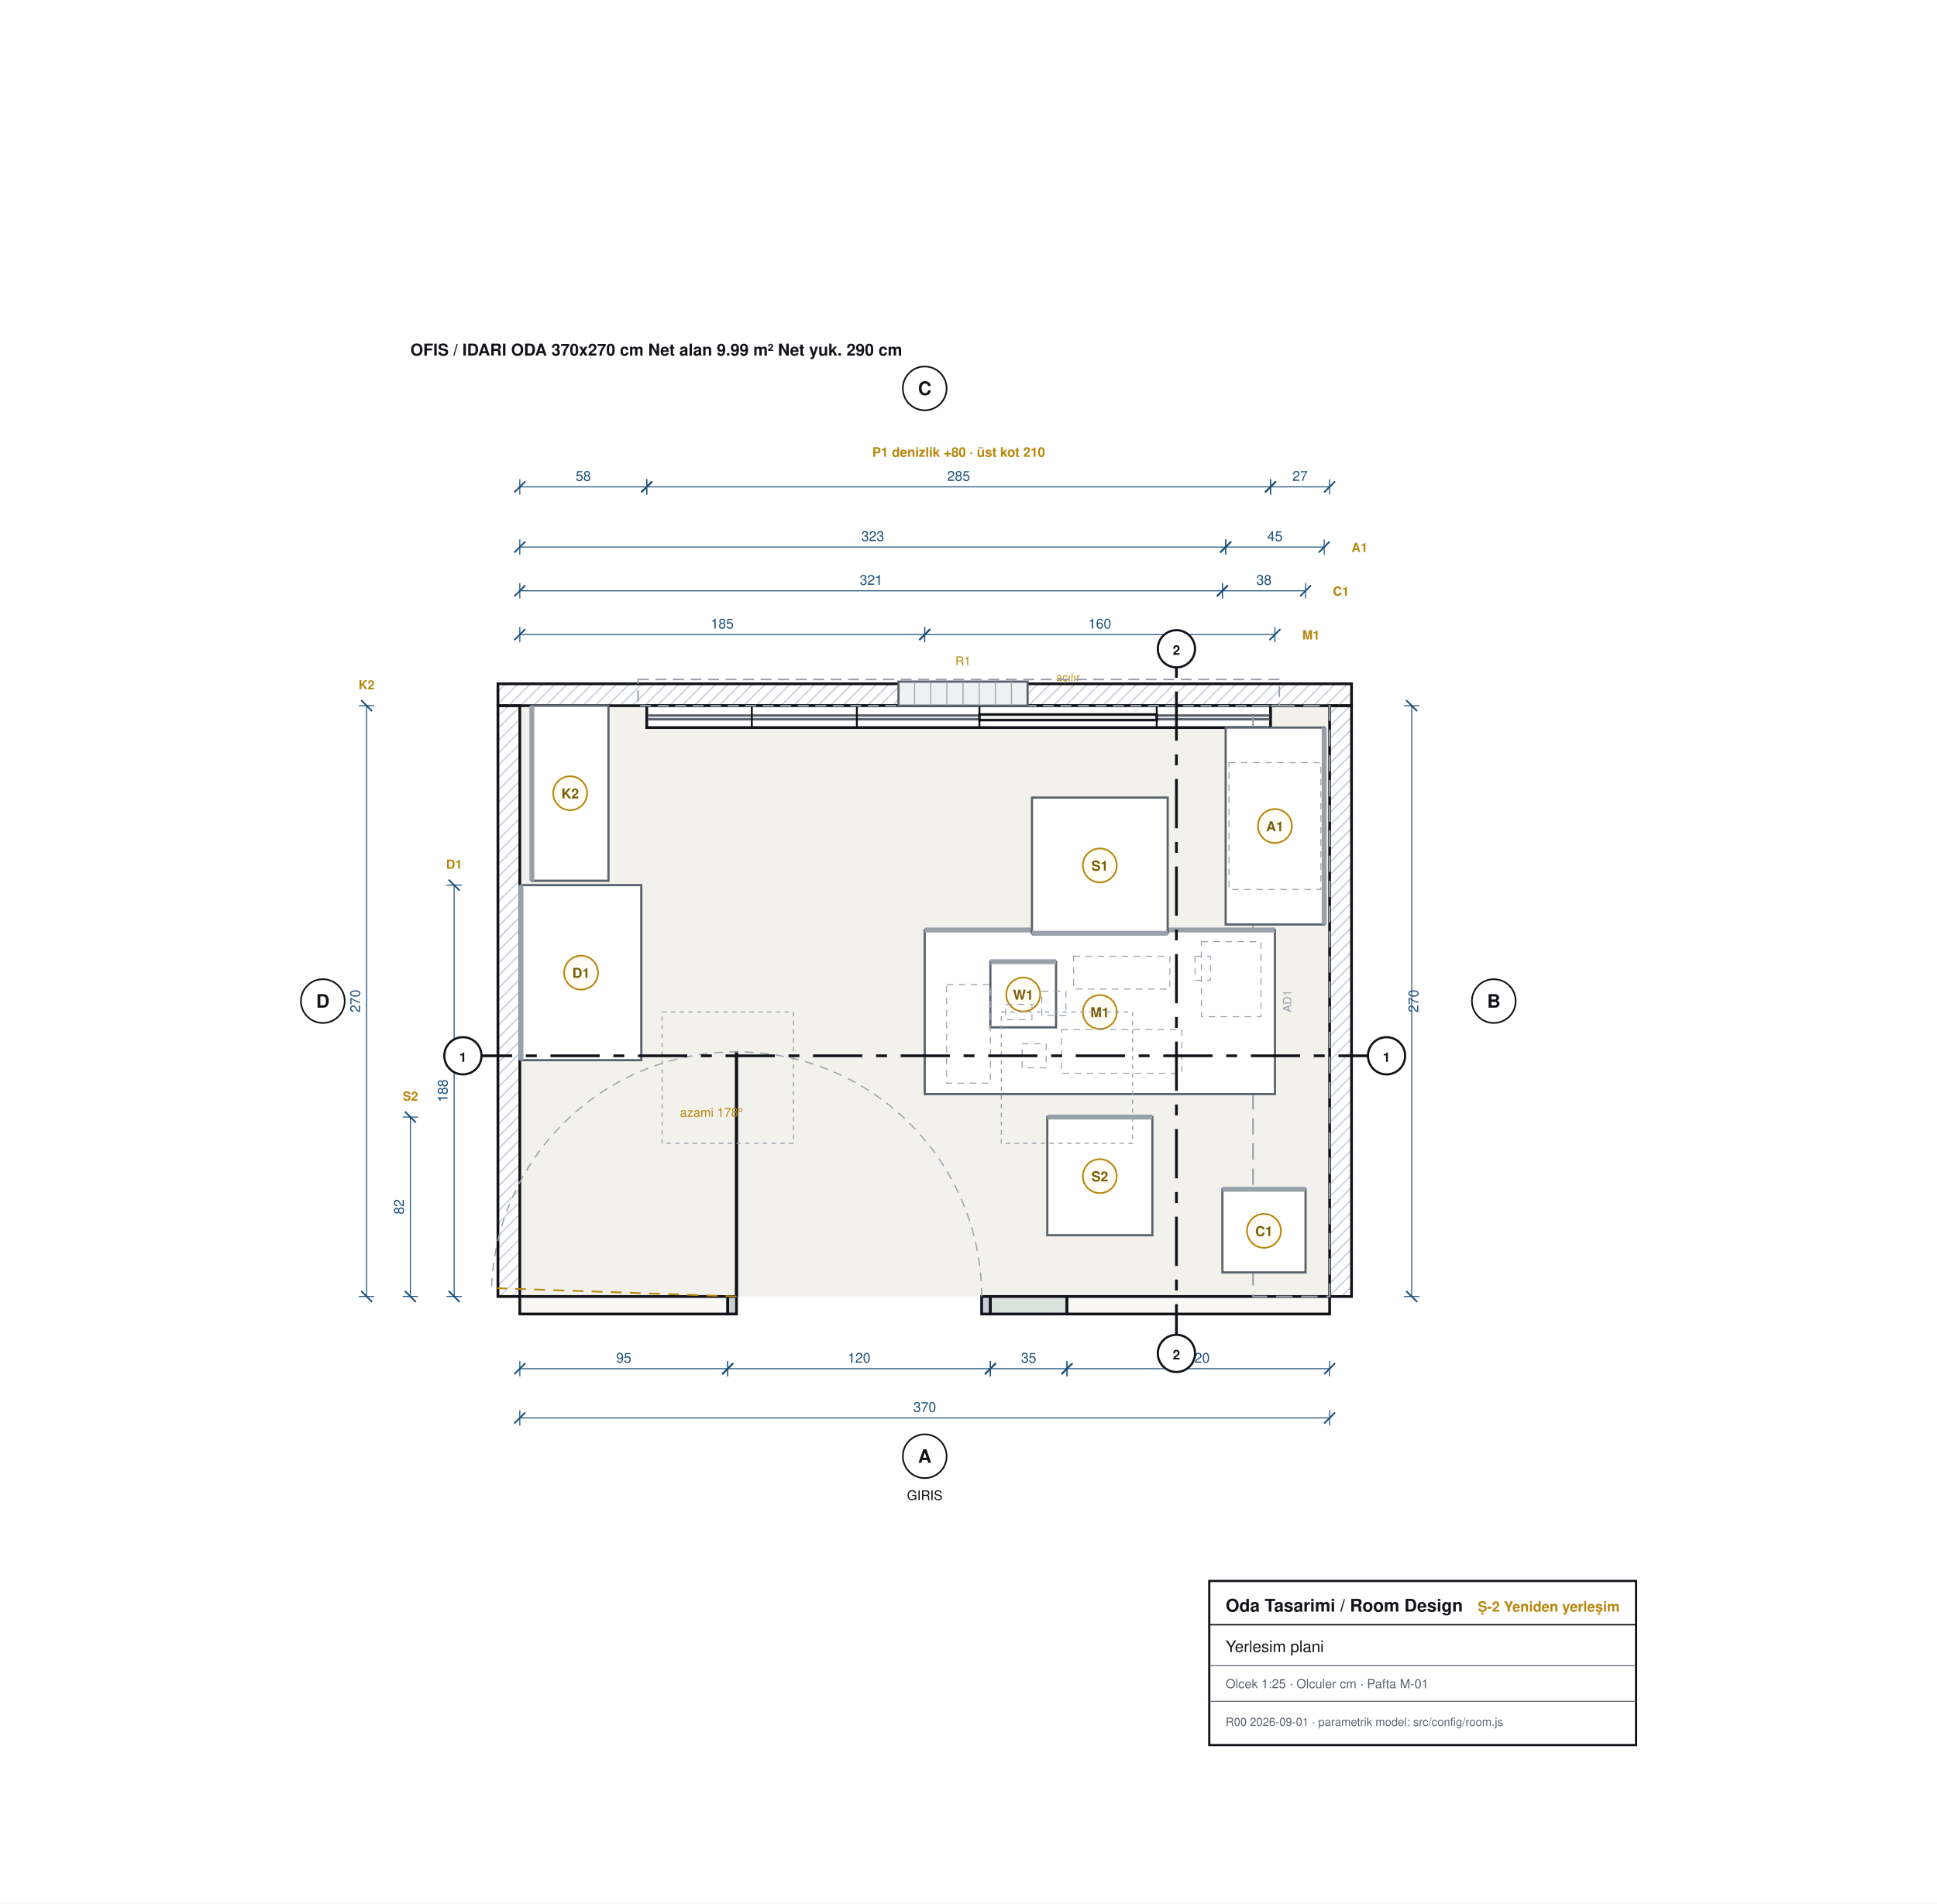
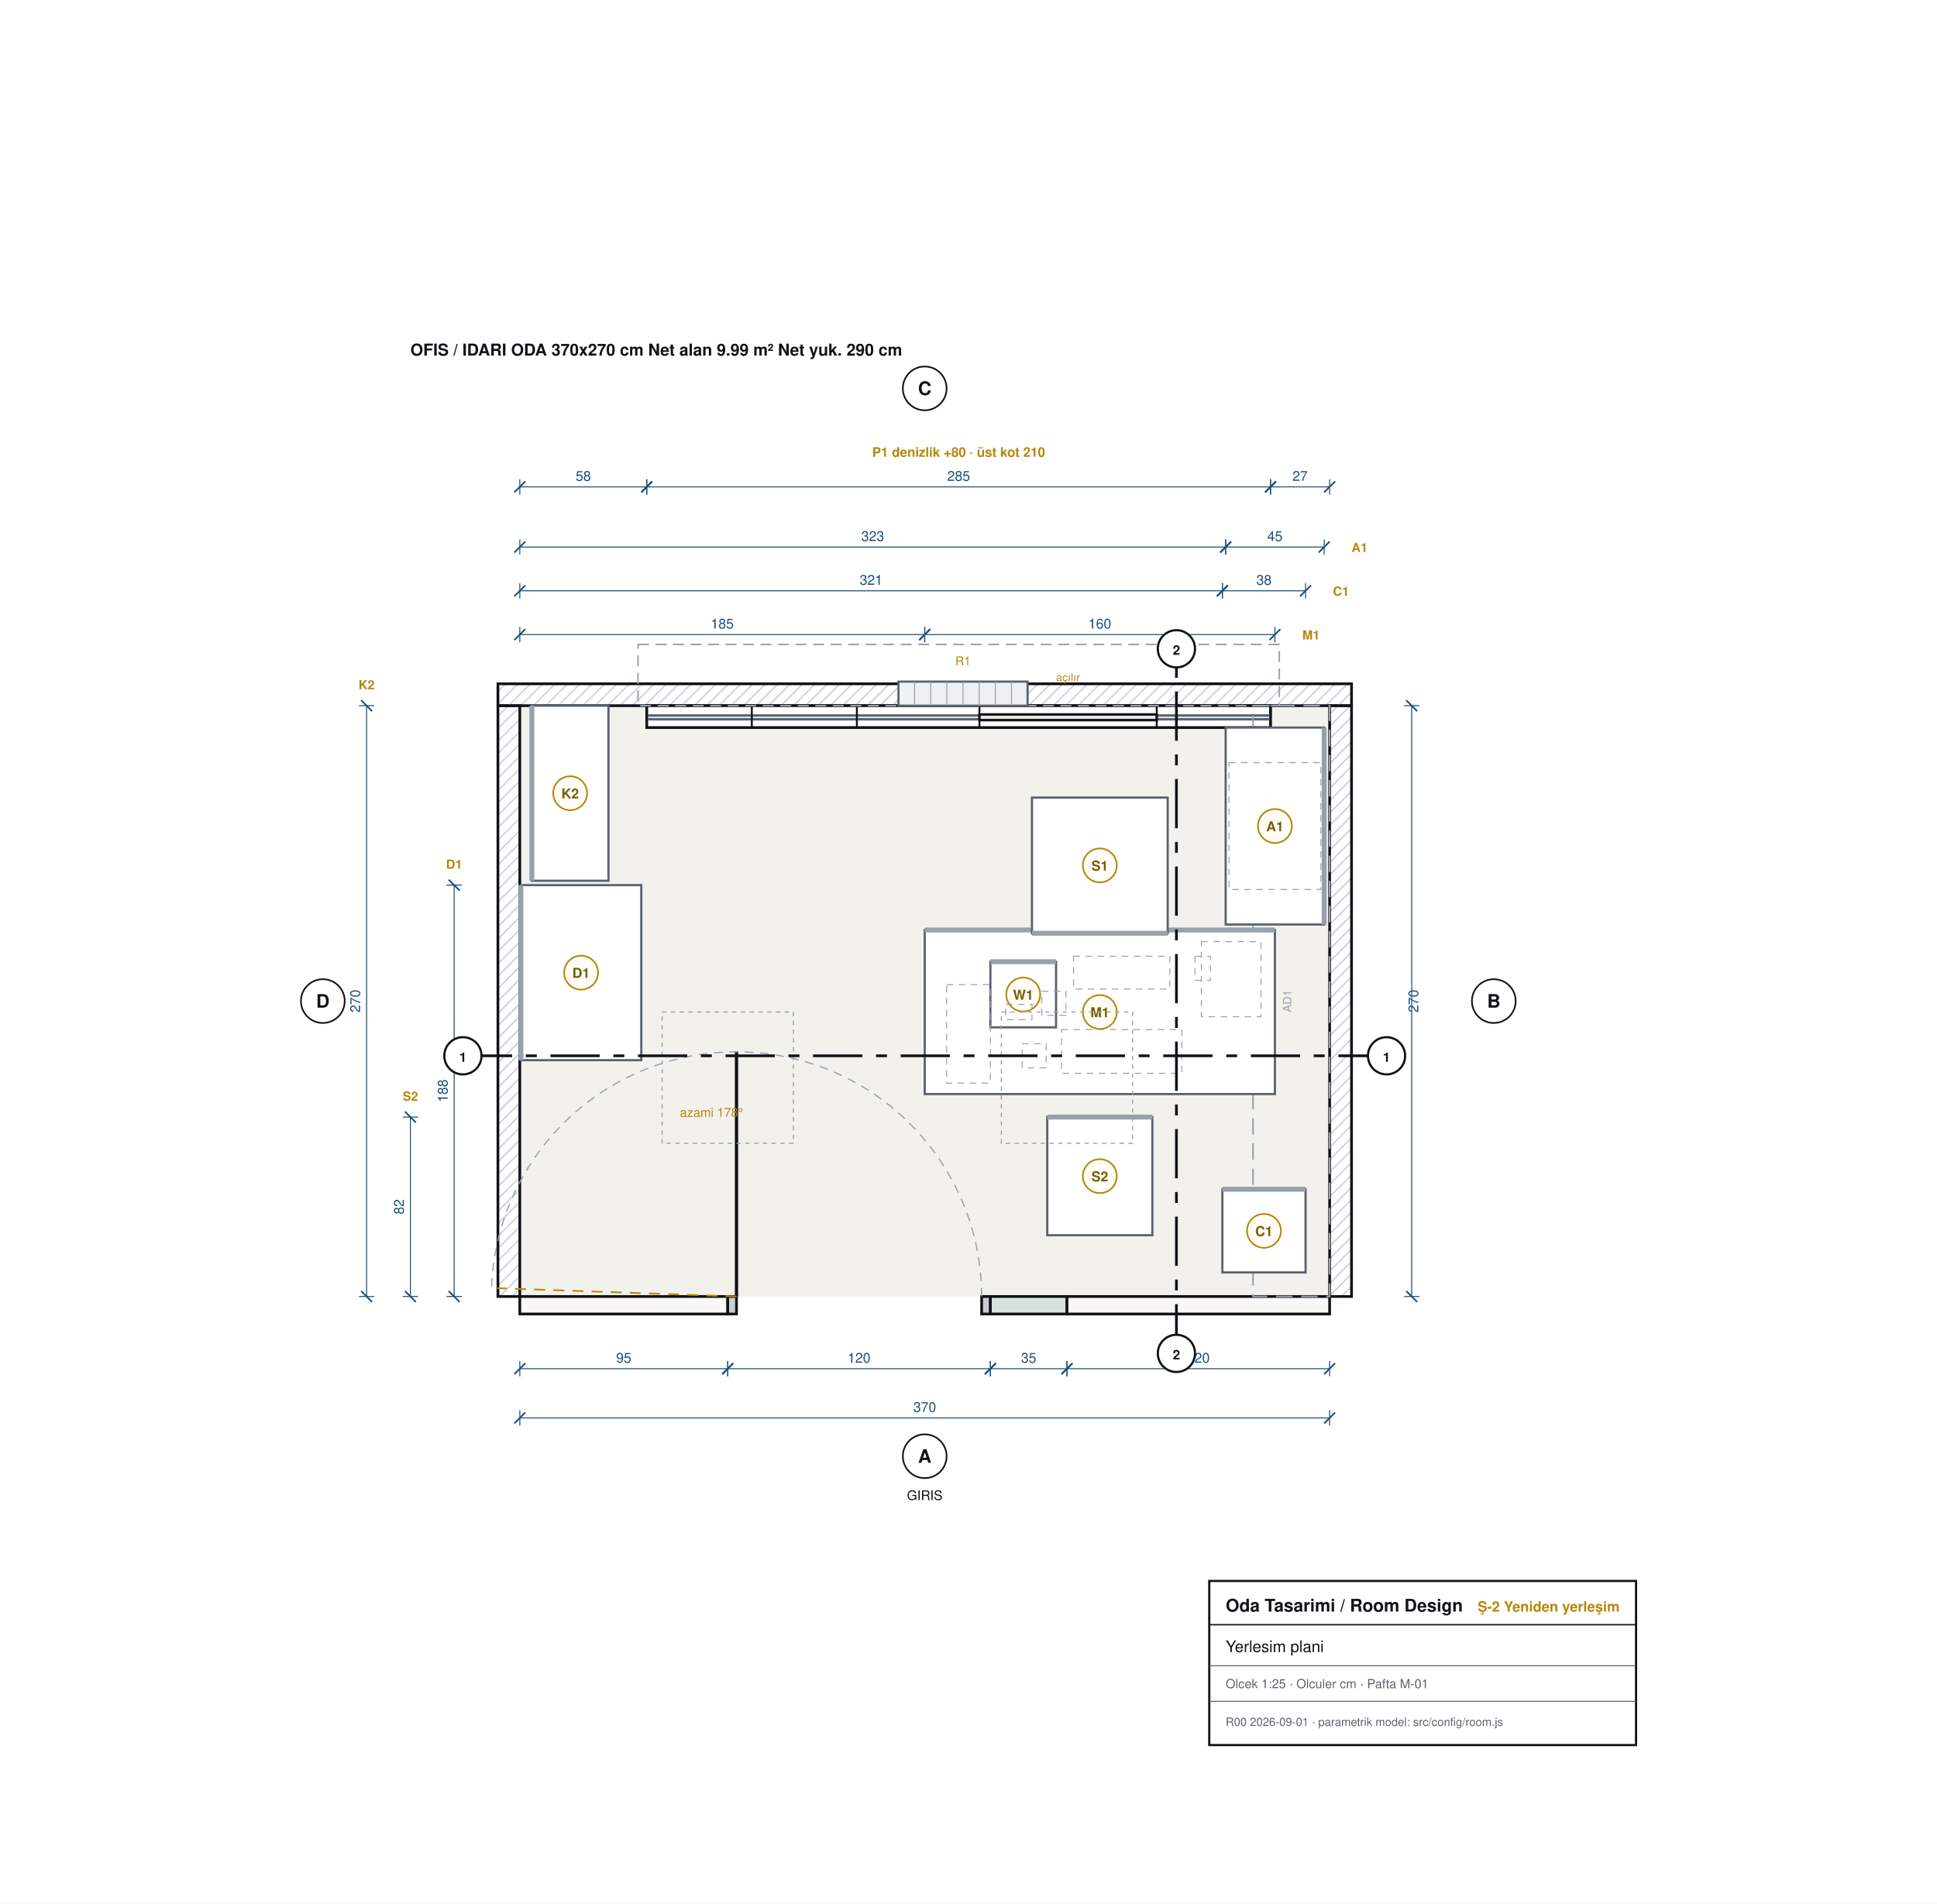
<svg xmlns="http://www.w3.org/2000/svg" width="354mm" height="348mm" viewBox="0 0 354 348" font-family="Helvetica,Arial,sans-serif">
  <rect width="354" height="348" fill="#ffffff" />
  <rect x="95.00" y="129.00" width="148.00" height="108.00" fill="#f3f1ec" stroke="none" stroke-width="0" />
  <defs>
    <pattern id="h" width="1.6" height="1.6" patternTransform="rotate(45)" patternUnits="userSpaceOnUse">
      <line x1="0" y1="0" x2="0" y2="1.6" stroke="#c9ced6" stroke-width="0.5" />
    </pattern>
  </defs>
  <rect x="91.00" y="129.00" width="4.00" height="108.00" fill="url(#h)" stroke="#111318" stroke-width="0.5" />
  <rect x="243.00" y="129.00" width="4.00" height="108.00" fill="url(#h)" stroke="#111318" stroke-width="0.5" />
  <rect x="91.00" y="125.00" width="156.00" height="4.00" fill="url(#h)" stroke="#111318" stroke-width="0.5" />
  <rect x="95.00" y="237.00" width="38.00" height="3.20" fill="#faf8f6" stroke="#111318" stroke-width="0.5" />
  <rect x="133.00" y="237.00" width="1.60" height="3.20" fill="#c9ced6" stroke="#111318" stroke-width="0.5" />
  <rect x="179.40" y="237.00" width="1.60" height="3.20" fill="#c9ced6" stroke="#111318" stroke-width="0.5" />
  <line x1="134.60" y1="237.00" x2="134.60" y2="192.20" stroke="#111318" stroke-width="0.6" />
  <path d="M 179.40 237.00 A 44.80 44.80 0 0 0 89.83 235.44" fill="none" stroke="#98a0ab" stroke-width="0.22" stroke-dasharray="1.6 1.2" />
  <line x1="134.60" y1="237.00" x2="89.83" y2="235.44" stroke="#b8860b" stroke-width="0.3" stroke-dasharray="2 1.5" />
  <text x="130.04" y="204.16" font-size="2.3" fill="#b8860b" text-anchor="middle">azami 178°</text>
  <rect x="181.00" y="237.00" width="14.00" height="3.20" fill="#d8e2dd" stroke="#111318" stroke-width="0.5" />
  <rect x="195.00" y="237.00" width="48.00" height="3.20" fill="#faf8f6" stroke="#111318" stroke-width="0.5" />
  <rect x="118.20" y="129.00" width="114.00" height="4.00" fill="#ffffff" stroke="#111318" stroke-width="0.5" />
  <line x1="118.20" y1="130.80" x2="232.20" y2="130.80" stroke="#5a626e" stroke-width="0.45" />
  <line x1="118.20" y1="131.48" x2="232.20" y2="131.48" stroke="#5a626e" stroke-width="0.45" />
  <line x1="118.20" y1="129.00" x2="118.20" y2="133.00" stroke="#111318" stroke-width="0.35" />
  <line x1="137.40" y1="129.00" x2="137.40" y2="133.00" stroke="#111318" stroke-width="0.35" />
  <line x1="156.60" y1="129.00" x2="156.60" y2="133.00" stroke="#111318" stroke-width="0.35" />
  <line x1="179.00" y1="129.00" x2="179.00" y2="133.00" stroke="#111318" stroke-width="0.35" />
  <rect x="179.00" y="130.60" width="32.40" height="1.04" fill="#e8e8e6" stroke="#111318" stroke-width="0.45" />
  <text x="195.20" y="124.50" font-size="2" fill="#b8860b" text-anchor="middle">açılır</text>
  <line x1="211.40" y1="129.00" x2="211.40" y2="133.00" stroke="#111318" stroke-width="0.35" />
  <line x1="232.20" y1="129.00" x2="232.20" y2="133.00" stroke="#111318" stroke-width="0.35" />
-   <rect x="116.60" y="124.20" width="117.20" height="4.80" fill="none" stroke="#98a0ab" stroke-width="0.28" stroke-dasharray="2 1.2" />
+   <rect x="116.60" y="117.80" width="117.20" height="11.20" fill="none" stroke="#98a0ab" stroke-width="0.28" stroke-dasharray="2 1.2" />
  <line x1="95.00" y1="87.60" x2="95.00" y2="90.40" stroke="#1b4f7a" stroke-width="0.18" />
  <line x1="118.20" y1="87.60" x2="118.20" y2="90.40" stroke="#1b4f7a" stroke-width="0.18" />
  <line x1="95.00" y1="89.00" x2="118.20" y2="89.00" stroke="#1b4f7a" stroke-width="0.18" />
  <line x1="94.00" y1="90.00" x2="96.00" y2="88.00" stroke="#1b4f7a" stroke-width="0.3" />
  <line x1="117.20" y1="90.00" x2="119.20" y2="88.00" stroke="#1b4f7a" stroke-width="0.3" />
  <text x="106.60" y="87.90" font-size="2.5" fill="#1b4f7a" text-anchor="middle">58</text>
  <line x1="118.20" y1="87.60" x2="118.20" y2="90.40" stroke="#1b4f7a" stroke-width="0.18" />
  <line x1="232.20" y1="87.60" x2="232.20" y2="90.40" stroke="#1b4f7a" stroke-width="0.18" />
  <line x1="118.20" y1="89.00" x2="232.20" y2="89.00" stroke="#1b4f7a" stroke-width="0.18" />
  <line x1="117.20" y1="90.00" x2="119.20" y2="88.00" stroke="#1b4f7a" stroke-width="0.3" />
  <line x1="231.20" y1="90.00" x2="233.20" y2="88.00" stroke="#1b4f7a" stroke-width="0.3" />
  <text x="175.20" y="87.90" font-size="2.5" fill="#1b4f7a" text-anchor="middle">285</text>
  <line x1="232.20" y1="87.60" x2="232.20" y2="90.40" stroke="#1b4f7a" stroke-width="0.18" />
  <line x1="243.00" y1="87.60" x2="243.00" y2="90.40" stroke="#1b4f7a" stroke-width="0.18" />
  <line x1="232.20" y1="89.00" x2="243.00" y2="89.00" stroke="#1b4f7a" stroke-width="0.18" />
  <line x1="231.20" y1="90.00" x2="233.20" y2="88.00" stroke="#1b4f7a" stroke-width="0.3" />
  <line x1="242.00" y1="90.00" x2="244.00" y2="88.00" stroke="#1b4f7a" stroke-width="0.3" />
  <text x="237.60" y="87.90" font-size="2.5" fill="#1b4f7a" text-anchor="middle">27</text>
  <text x="175.20" y="83.50" font-size="2.4" fill="#b8860b" text-anchor="middle" font-weight="700">P1  denizlik +80  ·  üst kot 210</text>
  <rect x="164.20" y="124.60" width="23.60" height="4.40" fill="#eef1f3" stroke="#5a626e" stroke-width="0.4" />
  <line x1="167.15" y1="124.60" x2="167.15" y2="129.00" stroke="#98a0ab" stroke-width="0.18" />
  <line x1="170.10" y1="124.60" x2="170.10" y2="129.00" stroke="#98a0ab" stroke-width="0.18" />
  <line x1="173.05" y1="124.60" x2="173.05" y2="129.00" stroke="#98a0ab" stroke-width="0.18" />
  <line x1="176.00" y1="124.60" x2="176.00" y2="129.00" stroke="#98a0ab" stroke-width="0.18" />
  <line x1="178.95" y1="124.60" x2="178.95" y2="129.00" stroke="#98a0ab" stroke-width="0.18" />
  <line x1="181.90" y1="124.60" x2="181.90" y2="129.00" stroke="#98a0ab" stroke-width="0.18" />
  <line x1="184.85" y1="124.60" x2="184.85" y2="129.00" stroke="#98a0ab" stroke-width="0.18" />
  <text x="176.00" y="121.60" font-size="2.2" fill="#b8860b" text-anchor="middle">R1</text>
  <rect x="229.00" y="129.00" width="14.00" height="108.00" fill="none" stroke="#98a0ab" stroke-width="0.3" stroke-dasharray="3 1.6" />
  <text x="236.00" y="183.00" font-size="2.1" fill="#98a0ab" text-anchor="middle" transform="rotate(-90 236.00 183.00)">AD1</text>
  <rect x="169.00" y="170.00" width="64.00" height="30.00" fill="#ffffff" stroke="#5a626e" stroke-width="0.4" />
  <line x1="169.00" y1="170.00" x2="233.00" y2="170.00" stroke="#98a0ab" stroke-width="0.9" />
  <circle cx="201.00" cy="185.00" r="3.10" fill="#fffdf5" stroke="#b8860b" stroke-width="0.3" />
  <text x="201.00" y="185.95" font-size="2.5" fill="#7a5c05" text-anchor="middle" font-weight="700">M1</text>
  <rect x="95.20" y="161.80" width="22.00" height="32.00" fill="#ffffff" stroke="#5a626e" stroke-width="0.4" />
  <line x1="95.20" y1="161.80" x2="95.20" y2="193.80" stroke="#98a0ab" stroke-width="0.9" />
  <circle cx="106.20" cy="177.80" r="3.10" fill="#fffdf5" stroke="#b8860b" stroke-width="0.3" />
  <text x="106.20" y="178.75" font-size="2.5" fill="#7a5c05" text-anchor="middle" font-weight="700">D1</text>
  <rect x="97.20" y="129.00" width="14.00" height="32.00" fill="#ffffff" stroke="#5a626e" stroke-width="0.4" />
  <line x1="97.20" y1="129.00" x2="97.20" y2="161.00" stroke="#98a0ab" stroke-width="0.9" />
  <circle cx="104.20" cy="145.00" r="3.10" fill="#fffdf5" stroke="#b8860b" stroke-width="0.3" />
  <text x="104.20" y="145.95" font-size="2.5" fill="#7a5c05" text-anchor="middle" font-weight="700">K2</text>
  <rect x="188.60" y="145.80" width="24.80" height="24.80" fill="#ffffff" stroke="#5a626e" stroke-width="0.4" />
  <line x1="188.60" y1="170.60" x2="213.40" y2="170.60" stroke="#98a0ab" stroke-width="0.9" />
  <circle cx="201.00" cy="158.20" r="3.10" fill="#fffdf5" stroke="#b8860b" stroke-width="0.3" />
  <text x="201.00" y="159.15" font-size="2.5" fill="#7a5c05" text-anchor="middle" font-weight="700">S1</text>
  <rect x="191.40" y="204.20" width="19.20" height="21.60" fill="#ffffff" stroke="#5a626e" stroke-width="0.4" />
  <line x1="191.40" y1="204.20" x2="210.60" y2="204.20" stroke="#98a0ab" stroke-width="0.9" />
  <circle cx="201.00" cy="215.00" r="3.10" fill="#fffdf5" stroke="#b8860b" stroke-width="0.3" />
  <text x="201.00" y="215.95" font-size="2.5" fill="#7a5c05" text-anchor="middle" font-weight="700">S2</text>
  <rect x="224.00" y="133.00" width="18.00" height="36.00" fill="#ffffff" stroke="#5a626e" stroke-width="0.4" />
  <line x1="242.00" y1="133.00" x2="242.00" y2="169.00" stroke="#98a0ab" stroke-width="0.9" />
  <circle cx="233.00" cy="151.00" r="3.10" fill="#fffdf5" stroke="#b8860b" stroke-width="0.3" />
  <text x="233.00" y="151.95" font-size="2.5" fill="#7a5c05" text-anchor="middle" font-weight="700">A1</text>
  <rect x="223.40" y="217.40" width="15.20" height="15.20" fill="#ffffff" stroke="#5a626e" stroke-width="0.4" />
  <line x1="223.40" y1="217.40" x2="238.60" y2="217.40" stroke="#98a0ab" stroke-width="0.9" />
  <circle cx="231.00" cy="225.00" r="3.10" fill="#fffdf5" stroke="#b8860b" stroke-width="0.3" />
  <text x="231.00" y="225.95" font-size="2.5" fill="#7a5c05" text-anchor="middle" font-weight="700">C1</text>
  <rect x="181.00" y="175.80" width="12.00" height="12.00" fill="#ffffff" stroke="#5a626e" stroke-width="0.4" />
  <line x1="181.00" y1="175.80" x2="193.00" y2="175.80" stroke="#98a0ab" stroke-width="0.9" />
  <circle cx="187.00" cy="181.80" r="3.10" fill="#fffdf5" stroke="#b8860b" stroke-width="0.3" />
  <text x="187.00" y="182.75" font-size="2.5" fill="#7a5c05" text-anchor="middle" font-weight="700">W1</text>
  <rect x="194.00" y="188.20" width="22.00" height="8.00" fill="none" stroke="#98a0ab" stroke-width="0.18" stroke-dasharray="1.2 1" />
  <rect x="173.00" y="180.00" width="8.00" height="18.00" fill="none" stroke="#98a0ab" stroke-width="0.18" stroke-dasharray="1.2 1" />
  <rect x="196.20" y="174.80" width="17.60" height="6.00" fill="none" stroke="#98a0ab" stroke-width="0.18" stroke-dasharray="1.2 1" />
  <rect x="218.40" y="174.80" width="2.80" height="4.40" fill="none" stroke="#98a0ab" stroke-width="0.18" stroke-dasharray="1.2 1" />
  <rect x="219.56" y="172.13" width="10.89" height="13.73" fill="none" stroke="#98a0ab" stroke-width="0.18" stroke-dasharray="1.2 1" />
  <rect x="186.80" y="190.80" width="4.40" height="4.40" fill="none" stroke="#98a0ab" stroke-width="0.18" stroke-dasharray="1.2 1" />
  <rect x="183.80" y="183.60" width="4.80" height="2.80" fill="none" stroke="#98a0ab" stroke-width="0.18" stroke-dasharray="1.2 1" />
  <rect x="190.40" y="181.20" width="4.40" height="4.40" fill="none" stroke="#98a0ab" stroke-width="0.18" stroke-dasharray="1.2 1" />
  <rect x="224.60" y="139.40" width="16.80" height="23.20" fill="none" stroke="#98a0ab" stroke-width="0.18" stroke-dasharray="1.2 1" />
  <rect x="121.00" y="185.00" width="24.00" height="24.00" fill="none" stroke="#98a0ab" stroke-width="0.2" stroke-dasharray="0.8 0.8" />
  <rect x="183.00" y="185.00" width="24.00" height="24.00" fill="none" stroke="#98a0ab" stroke-width="0.2" stroke-dasharray="0.8 0.8" />
  <line x1="95.00" y1="248.80" x2="95.00" y2="251.60" stroke="#1b4f7a" stroke-width="0.18" />
  <line x1="133.00" y1="248.80" x2="133.00" y2="251.60" stroke="#1b4f7a" stroke-width="0.18" />
  <line x1="95.00" y1="250.20" x2="133.00" y2="250.20" stroke="#1b4f7a" stroke-width="0.18" />
  <line x1="94.00" y1="251.20" x2="96.00" y2="249.20" stroke="#1b4f7a" stroke-width="0.3" />
  <line x1="132.00" y1="251.20" x2="134.00" y2="249.20" stroke="#1b4f7a" stroke-width="0.3" />
  <text x="114.00" y="249.10" font-size="2.5" fill="#1b4f7a" text-anchor="middle">95</text>
  <line x1="133.00" y1="248.80" x2="133.00" y2="251.60" stroke="#1b4f7a" stroke-width="0.18" />
  <line x1="181.00" y1="248.80" x2="181.00" y2="251.60" stroke="#1b4f7a" stroke-width="0.18" />
  <line x1="133.00" y1="250.20" x2="181.00" y2="250.20" stroke="#1b4f7a" stroke-width="0.18" />
  <line x1="132.00" y1="251.20" x2="134.00" y2="249.20" stroke="#1b4f7a" stroke-width="0.3" />
  <line x1="180.00" y1="251.20" x2="182.00" y2="249.20" stroke="#1b4f7a" stroke-width="0.3" />
  <text x="157.00" y="249.10" font-size="2.5" fill="#1b4f7a" text-anchor="middle">120</text>
  <line x1="181.00" y1="248.80" x2="181.00" y2="251.60" stroke="#1b4f7a" stroke-width="0.18" />
  <line x1="195.00" y1="248.80" x2="195.00" y2="251.60" stroke="#1b4f7a" stroke-width="0.18" />
  <line x1="181.00" y1="250.20" x2="195.00" y2="250.20" stroke="#1b4f7a" stroke-width="0.18" />
  <line x1="180.00" y1="251.20" x2="182.00" y2="249.20" stroke="#1b4f7a" stroke-width="0.3" />
  <line x1="194.00" y1="251.20" x2="196.00" y2="249.20" stroke="#1b4f7a" stroke-width="0.3" />
  <text x="188.00" y="249.10" font-size="2.5" fill="#1b4f7a" text-anchor="middle">35</text>
  <line x1="195.00" y1="248.80" x2="195.00" y2="251.60" stroke="#1b4f7a" stroke-width="0.18" />
  <line x1="243.00" y1="248.80" x2="243.00" y2="251.60" stroke="#1b4f7a" stroke-width="0.18" />
  <line x1="195.00" y1="250.20" x2="243.00" y2="250.20" stroke="#1b4f7a" stroke-width="0.18" />
  <line x1="194.00" y1="251.20" x2="196.00" y2="249.20" stroke="#1b4f7a" stroke-width="0.3" />
  <line x1="242.00" y1="251.20" x2="244.00" y2="249.20" stroke="#1b4f7a" stroke-width="0.3" />
  <text x="219.00" y="249.10" font-size="2.5" fill="#1b4f7a" text-anchor="middle">120</text>
  <line x1="95.00" y1="257.80" x2="95.00" y2="260.60" stroke="#1b4f7a" stroke-width="0.18" />
  <line x1="243.00" y1="257.80" x2="243.00" y2="260.60" stroke="#1b4f7a" stroke-width="0.18" />
  <line x1="95.00" y1="259.20" x2="243.00" y2="259.20" stroke="#1b4f7a" stroke-width="0.18" />
  <line x1="94.00" y1="260.20" x2="96.00" y2="258.20" stroke="#1b4f7a" stroke-width="0.3" />
  <line x1="242.00" y1="260.20" x2="244.00" y2="258.20" stroke="#1b4f7a" stroke-width="0.3" />
  <text x="169.00" y="258.10" font-size="2.5" fill="#1b4f7a" text-anchor="middle">370</text>
  <line x1="259.40" y1="129.00" x2="256.60" y2="129.00" stroke="#1b4f7a" stroke-width="0.18" />
  <line x1="259.40" y1="237.00" x2="256.60" y2="237.00" stroke="#1b4f7a" stroke-width="0.18" />
  <line x1="258.00" y1="129.00" x2="258.00" y2="237.00" stroke="#1b4f7a" stroke-width="0.18" />
  <line x1="257.00" y1="128.00" x2="259.00" y2="130.00" stroke="#1b4f7a" stroke-width="0.3" />
  <line x1="257.00" y1="236.00" x2="259.00" y2="238.00" stroke="#1b4f7a" stroke-width="0.3" />
  <text x="259.20" y="183.00" font-size="2.5" fill="#1b4f7a" text-anchor="middle" transform="rotate(-90 259.20 183.00)">270</text>
  <line x1="95.00" y1="114.60" x2="95.00" y2="117.40" stroke="#1b4f7a" stroke-width="0.18" />
  <line x1="169.00" y1="114.60" x2="169.00" y2="117.40" stroke="#1b4f7a" stroke-width="0.18" />
  <line x1="95.00" y1="116.00" x2="169.00" y2="116.00" stroke="#1b4f7a" stroke-width="0.18" />
  <line x1="94.00" y1="117.00" x2="96.00" y2="115.00" stroke="#1b4f7a" stroke-width="0.3" />
  <line x1="168.00" y1="117.00" x2="170.00" y2="115.00" stroke="#1b4f7a" stroke-width="0.3" />
  <text x="132.00" y="114.90" font-size="2.5" fill="#1b4f7a" text-anchor="middle">185</text>
  <line x1="169.00" y1="114.60" x2="169.00" y2="117.40" stroke="#1b4f7a" stroke-width="0.18" />
  <line x1="233.00" y1="114.60" x2="233.00" y2="117.40" stroke="#1b4f7a" stroke-width="0.18" />
  <line x1="169.00" y1="116.00" x2="233.00" y2="116.00" stroke="#1b4f7a" stroke-width="0.18" />
  <line x1="168.00" y1="117.00" x2="170.00" y2="115.00" stroke="#1b4f7a" stroke-width="0.3" />
  <line x1="232.00" y1="117.00" x2="234.00" y2="115.00" stroke="#1b4f7a" stroke-width="0.3" />
  <text x="201.00" y="114.90" font-size="2.5" fill="#1b4f7a" text-anchor="middle">160</text>
  <text x="238.00" y="116.90" font-size="2.3" fill="#b8860b" text-anchor="start" font-weight="700">M1</text>
  <line x1="95.00" y1="106.60" x2="95.00" y2="109.40" stroke="#1b4f7a" stroke-width="0.18" />
  <line x1="223.40" y1="106.60" x2="223.40" y2="109.40" stroke="#1b4f7a" stroke-width="0.18" />
  <line x1="95.00" y1="108.00" x2="223.40" y2="108.00" stroke="#1b4f7a" stroke-width="0.18" />
  <line x1="94.00" y1="109.00" x2="96.00" y2="107.00" stroke="#1b4f7a" stroke-width="0.3" />
  <line x1="222.40" y1="109.00" x2="224.40" y2="107.00" stroke="#1b4f7a" stroke-width="0.3" />
  <text x="159.20" y="106.90" font-size="2.5" fill="#1b4f7a" text-anchor="middle">321</text>
  <line x1="223.40" y1="106.60" x2="223.40" y2="109.40" stroke="#1b4f7a" stroke-width="0.18" />
  <line x1="238.60" y1="106.60" x2="238.60" y2="109.40" stroke="#1b4f7a" stroke-width="0.18" />
  <line x1="223.40" y1="108.00" x2="238.60" y2="108.00" stroke="#1b4f7a" stroke-width="0.18" />
  <line x1="222.40" y1="109.00" x2="224.40" y2="107.00" stroke="#1b4f7a" stroke-width="0.3" />
  <line x1="237.60" y1="109.00" x2="239.60" y2="107.00" stroke="#1b4f7a" stroke-width="0.3" />
  <text x="231.00" y="106.90" font-size="2.5" fill="#1b4f7a" text-anchor="middle">38</text>
  <text x="243.60" y="108.90" font-size="2.3" fill="#b8860b" text-anchor="start" font-weight="700">C1</text>
  <line x1="95.00" y1="98.60" x2="95.00" y2="101.40" stroke="#1b4f7a" stroke-width="0.18" />
  <line x1="224.00" y1="98.60" x2="224.00" y2="101.40" stroke="#1b4f7a" stroke-width="0.18" />
  <line x1="95.00" y1="100.00" x2="224.00" y2="100.00" stroke="#1b4f7a" stroke-width="0.18" />
  <line x1="94.00" y1="101.00" x2="96.00" y2="99.00" stroke="#1b4f7a" stroke-width="0.3" />
  <line x1="223.00" y1="101.00" x2="225.00" y2="99.00" stroke="#1b4f7a" stroke-width="0.3" />
  <text x="159.50" y="98.90" font-size="2.5" fill="#1b4f7a" text-anchor="middle">323</text>
  <line x1="224.00" y1="98.60" x2="224.00" y2="101.40" stroke="#1b4f7a" stroke-width="0.18" />
  <line x1="242.00" y1="98.60" x2="242.00" y2="101.40" stroke="#1b4f7a" stroke-width="0.18" />
  <line x1="224.00" y1="100.00" x2="242.00" y2="100.00" stroke="#1b4f7a" stroke-width="0.18" />
  <line x1="223.00" y1="101.00" x2="225.00" y2="99.00" stroke="#1b4f7a" stroke-width="0.3" />
  <line x1="241.00" y1="101.00" x2="243.00" y2="99.00" stroke="#1b4f7a" stroke-width="0.3" />
  <text x="233.00" y="98.90" font-size="2.5" fill="#1b4f7a" text-anchor="middle">45</text>
  <text x="247.00" y="100.90" font-size="2.3" fill="#b8860b" text-anchor="start" font-weight="700">A1</text>
  <line x1="81.60" y1="161.80" x2="84.40" y2="161.80" stroke="#1b4f7a" stroke-width="0.18" />
  <line x1="81.60" y1="237.00" x2="84.40" y2="237.00" stroke="#1b4f7a" stroke-width="0.18" />
  <line x1="83.00" y1="161.80" x2="83.00" y2="237.00" stroke="#1b4f7a" stroke-width="0.18" />
  <line x1="82.00" y1="160.80" x2="84.00" y2="162.80" stroke="#1b4f7a" stroke-width="0.3" />
  <line x1="82.00" y1="236.00" x2="84.00" y2="238.00" stroke="#1b4f7a" stroke-width="0.3" />
  <text x="81.80" y="199.40" font-size="2.5" fill="#1b4f7a" text-anchor="middle" transform="rotate(-90 81.80 199.40)">188</text>
  <text x="83.00" y="158.80" font-size="2.3" fill="#b8860b" text-anchor="middle" font-weight="700">D1</text>
  <line x1="73.60" y1="204.20" x2="76.40" y2="204.20" stroke="#1b4f7a" stroke-width="0.18" />
  <line x1="73.60" y1="237.00" x2="76.40" y2="237.00" stroke="#1b4f7a" stroke-width="0.18" />
  <line x1="75.00" y1="204.20" x2="75.00" y2="237.00" stroke="#1b4f7a" stroke-width="0.18" />
  <line x1="74.00" y1="203.20" x2="76.00" y2="205.20" stroke="#1b4f7a" stroke-width="0.3" />
  <line x1="74.00" y1="236.00" x2="76.00" y2="238.00" stroke="#1b4f7a" stroke-width="0.3" />
  <text x="73.80" y="220.60" font-size="2.5" fill="#1b4f7a" text-anchor="middle" transform="rotate(-90 73.80 220.60)">82</text>
  <text x="75.00" y="201.20" font-size="2.3" fill="#b8860b" text-anchor="middle" font-weight="700">S2</text>
  <line x1="65.60" y1="129.00" x2="68.40" y2="129.00" stroke="#1b4f7a" stroke-width="0.18" />
  <line x1="65.60" y1="237.00" x2="68.40" y2="237.00" stroke="#1b4f7a" stroke-width="0.18" />
  <line x1="67.00" y1="129.00" x2="67.00" y2="237.00" stroke="#1b4f7a" stroke-width="0.18" />
  <line x1="66.00" y1="128.00" x2="68.00" y2="130.00" stroke="#1b4f7a" stroke-width="0.3" />
  <line x1="66.00" y1="236.00" x2="68.00" y2="238.00" stroke="#1b4f7a" stroke-width="0.3" />
  <text x="65.80" y="183.00" font-size="2.5" fill="#1b4f7a" text-anchor="middle" transform="rotate(-90 65.80 183.00)">270</text>
  <text x="67.00" y="126.00" font-size="2.3" fill="#b8860b" text-anchor="middle" font-weight="700">K2</text>
  <line x1="84.60" y1="193.00" x2="253.40" y2="193.00" stroke="#111318" stroke-width="0.5" stroke-dasharray="9 2.5 2 2.5" />
  <circle cx="84.60" cy="193.00" r="3.40" fill="#fff" stroke="#111318" stroke-width="0.4" />
  <text x="84.60" y="194.10" font-size="2.4" fill="#111318" text-anchor="middle" font-weight="700">1</text>
  <circle cx="253.40" cy="193.00" r="3.40" fill="#fff" stroke="#111318" stroke-width="0.4" />
  <text x="253.40" y="194.10" font-size="2.4" fill="#111318" text-anchor="middle" font-weight="700">1</text>
  <line x1="215.00" y1="247.40" x2="215.00" y2="118.60" stroke="#111318" stroke-width="0.5" stroke-dasharray="9 2.5 2 2.5" />
  <circle cx="215.00" cy="247.40" r="3.40" fill="#fff" stroke="#111318" stroke-width="0.4" />
  <text x="215.00" y="248.50" font-size="2.4" fill="#111318" text-anchor="middle" font-weight="700">2</text>
  <circle cx="215.00" cy="118.60" r="3.40" fill="#fff" stroke="#111318" stroke-width="0.4" />
  <text x="215.00" y="119.70" font-size="2.4" fill="#111318" text-anchor="middle" font-weight="700">2</text>
  <circle cx="169.00" cy="266.20" r="4.00" fill="#fff" stroke="#111318" stroke-width="0.3" />
  <text x="169.00" y="267.40" font-size="3.4" fill="#111318" text-anchor="middle" font-weight="700">A</text>
  <circle cx="273.00" cy="183.00" r="4.00" fill="#fff" stroke="#111318" stroke-width="0.3" />
  <text x="273.00" y="184.20" font-size="3.4" fill="#111318" text-anchor="middle" font-weight="700">B</text>
  <circle cx="169.00" cy="71.00" r="4.00" fill="#fff" stroke="#111318" stroke-width="0.3" />
  <text x="169.00" y="72.20" font-size="3.4" fill="#111318" text-anchor="middle" font-weight="700">C</text>
  <circle cx="59.00" cy="183.00" r="4.00" fill="#fff" stroke="#111318" stroke-width="0.3" />
  <text x="59.00" y="184.20" font-size="3.4" fill="#111318" text-anchor="middle" font-weight="700">D</text>
  <text x="169.00" y="274.20" font-size="2.4" fill="#111318" text-anchor="middle">GIRIS</text>
  <text x="75.00" y="65.00" font-size="3" fill="#111318" text-anchor="start" font-weight="700">OFIS / IDARI ODA   370x270 cm   Net alan 9.99 m²   Net yuk. 290 cm</text>
  <rect x="221.00" y="289.00" width="78.00" height="30.00" fill="#ffffff" stroke="#111318" stroke-width="0.4" />
  <line x1="221.00" y1="297.00" x2="299.00" y2="297.00" stroke="#111318" stroke-width="0.25" />
  <line x1="221.00" y1="304.50" x2="299.00" y2="304.50" stroke="#5a626e" stroke-width="0.18" />
  <line x1="221.00" y1="311.00" x2="299.00" y2="311.00" stroke="#5a626e" stroke-width="0.18" />
  <text x="224.00" y="294.60" font-size="3.2" fill="#111318" text-anchor="start" font-weight="700">Oda Tasarimi / Room Design</text>
  <text x="224.00" y="302.00" font-size="2.9" fill="#111318" text-anchor="start">Yerlesim plani</text>
  <text x="224.00" y="308.60" font-size="2.3" fill="#5a626e" text-anchor="start">Olcek 1:25  ·  Olculer cm  ·  Pafta M-01</text>
  <text x="296.00" y="294.60" font-size="2.6" fill="#b8860b" text-anchor="end" font-weight="700">Ş-2 Yeniden yerleşim</text>
  <text x="224.00" y="315.50" font-size="2.1" fill="#5a626e" text-anchor="start">R00  2026-09-01  ·  parametrik model: src/config/room.js</text>
</svg>
